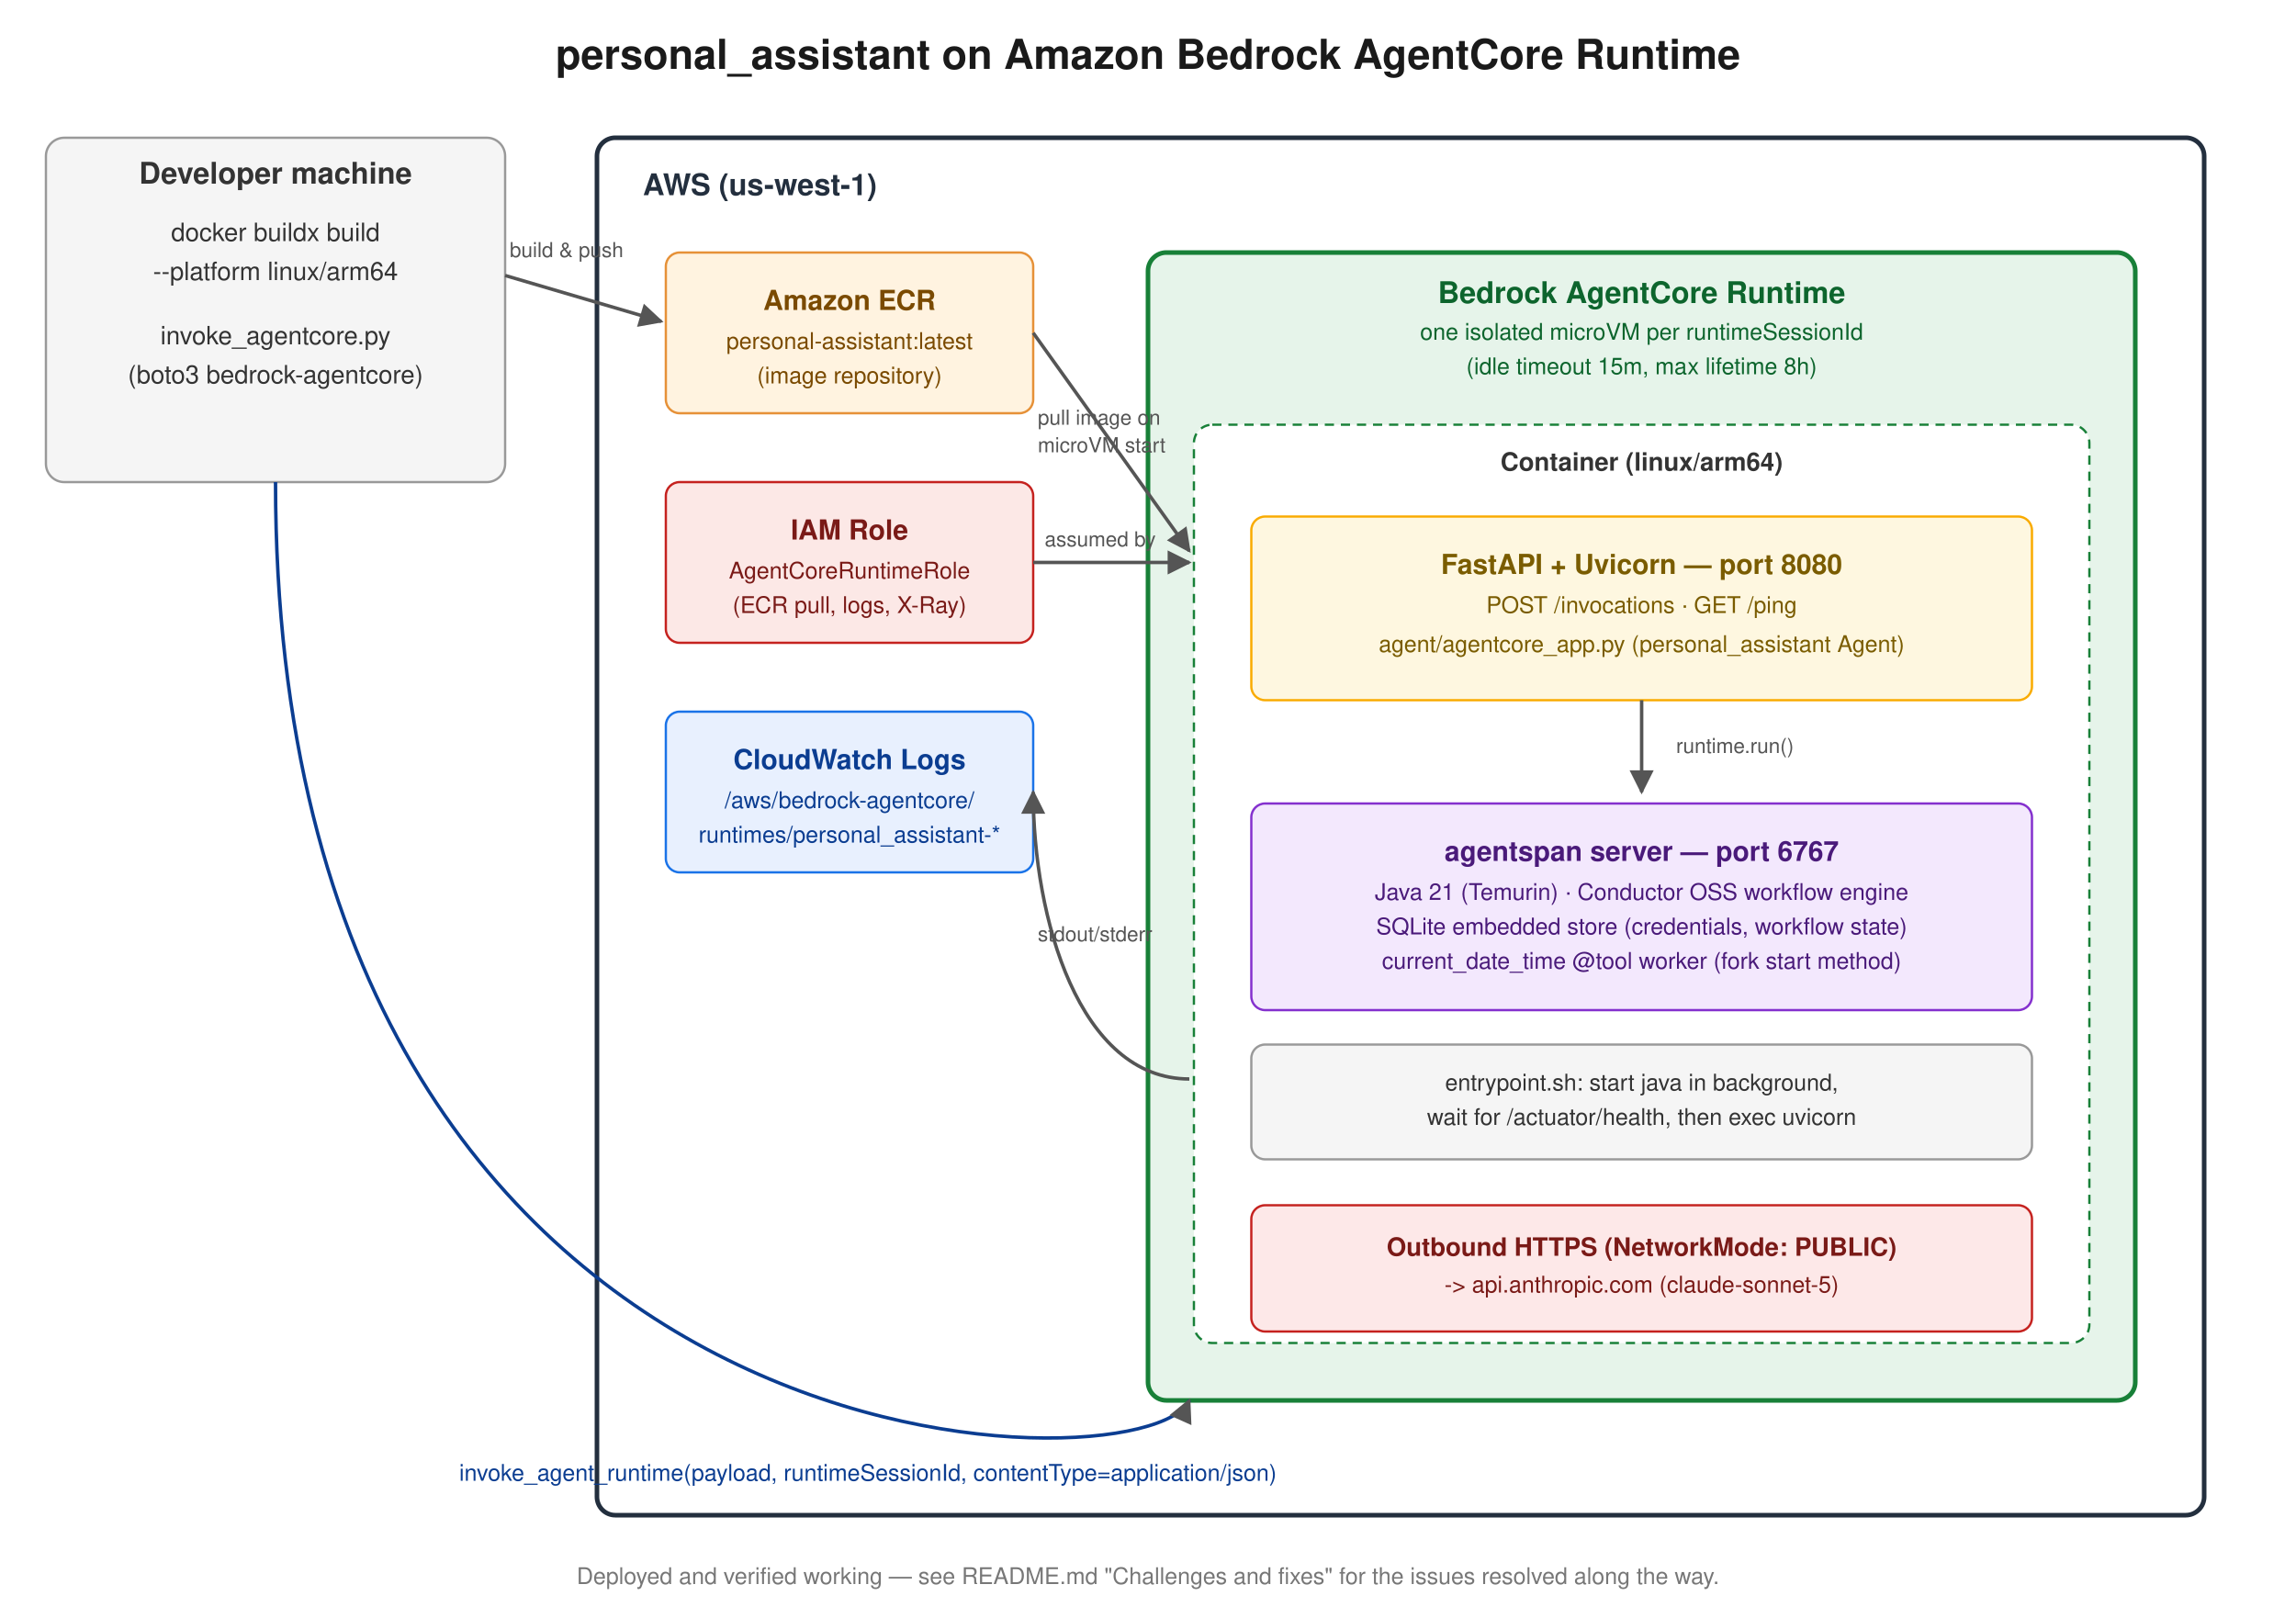
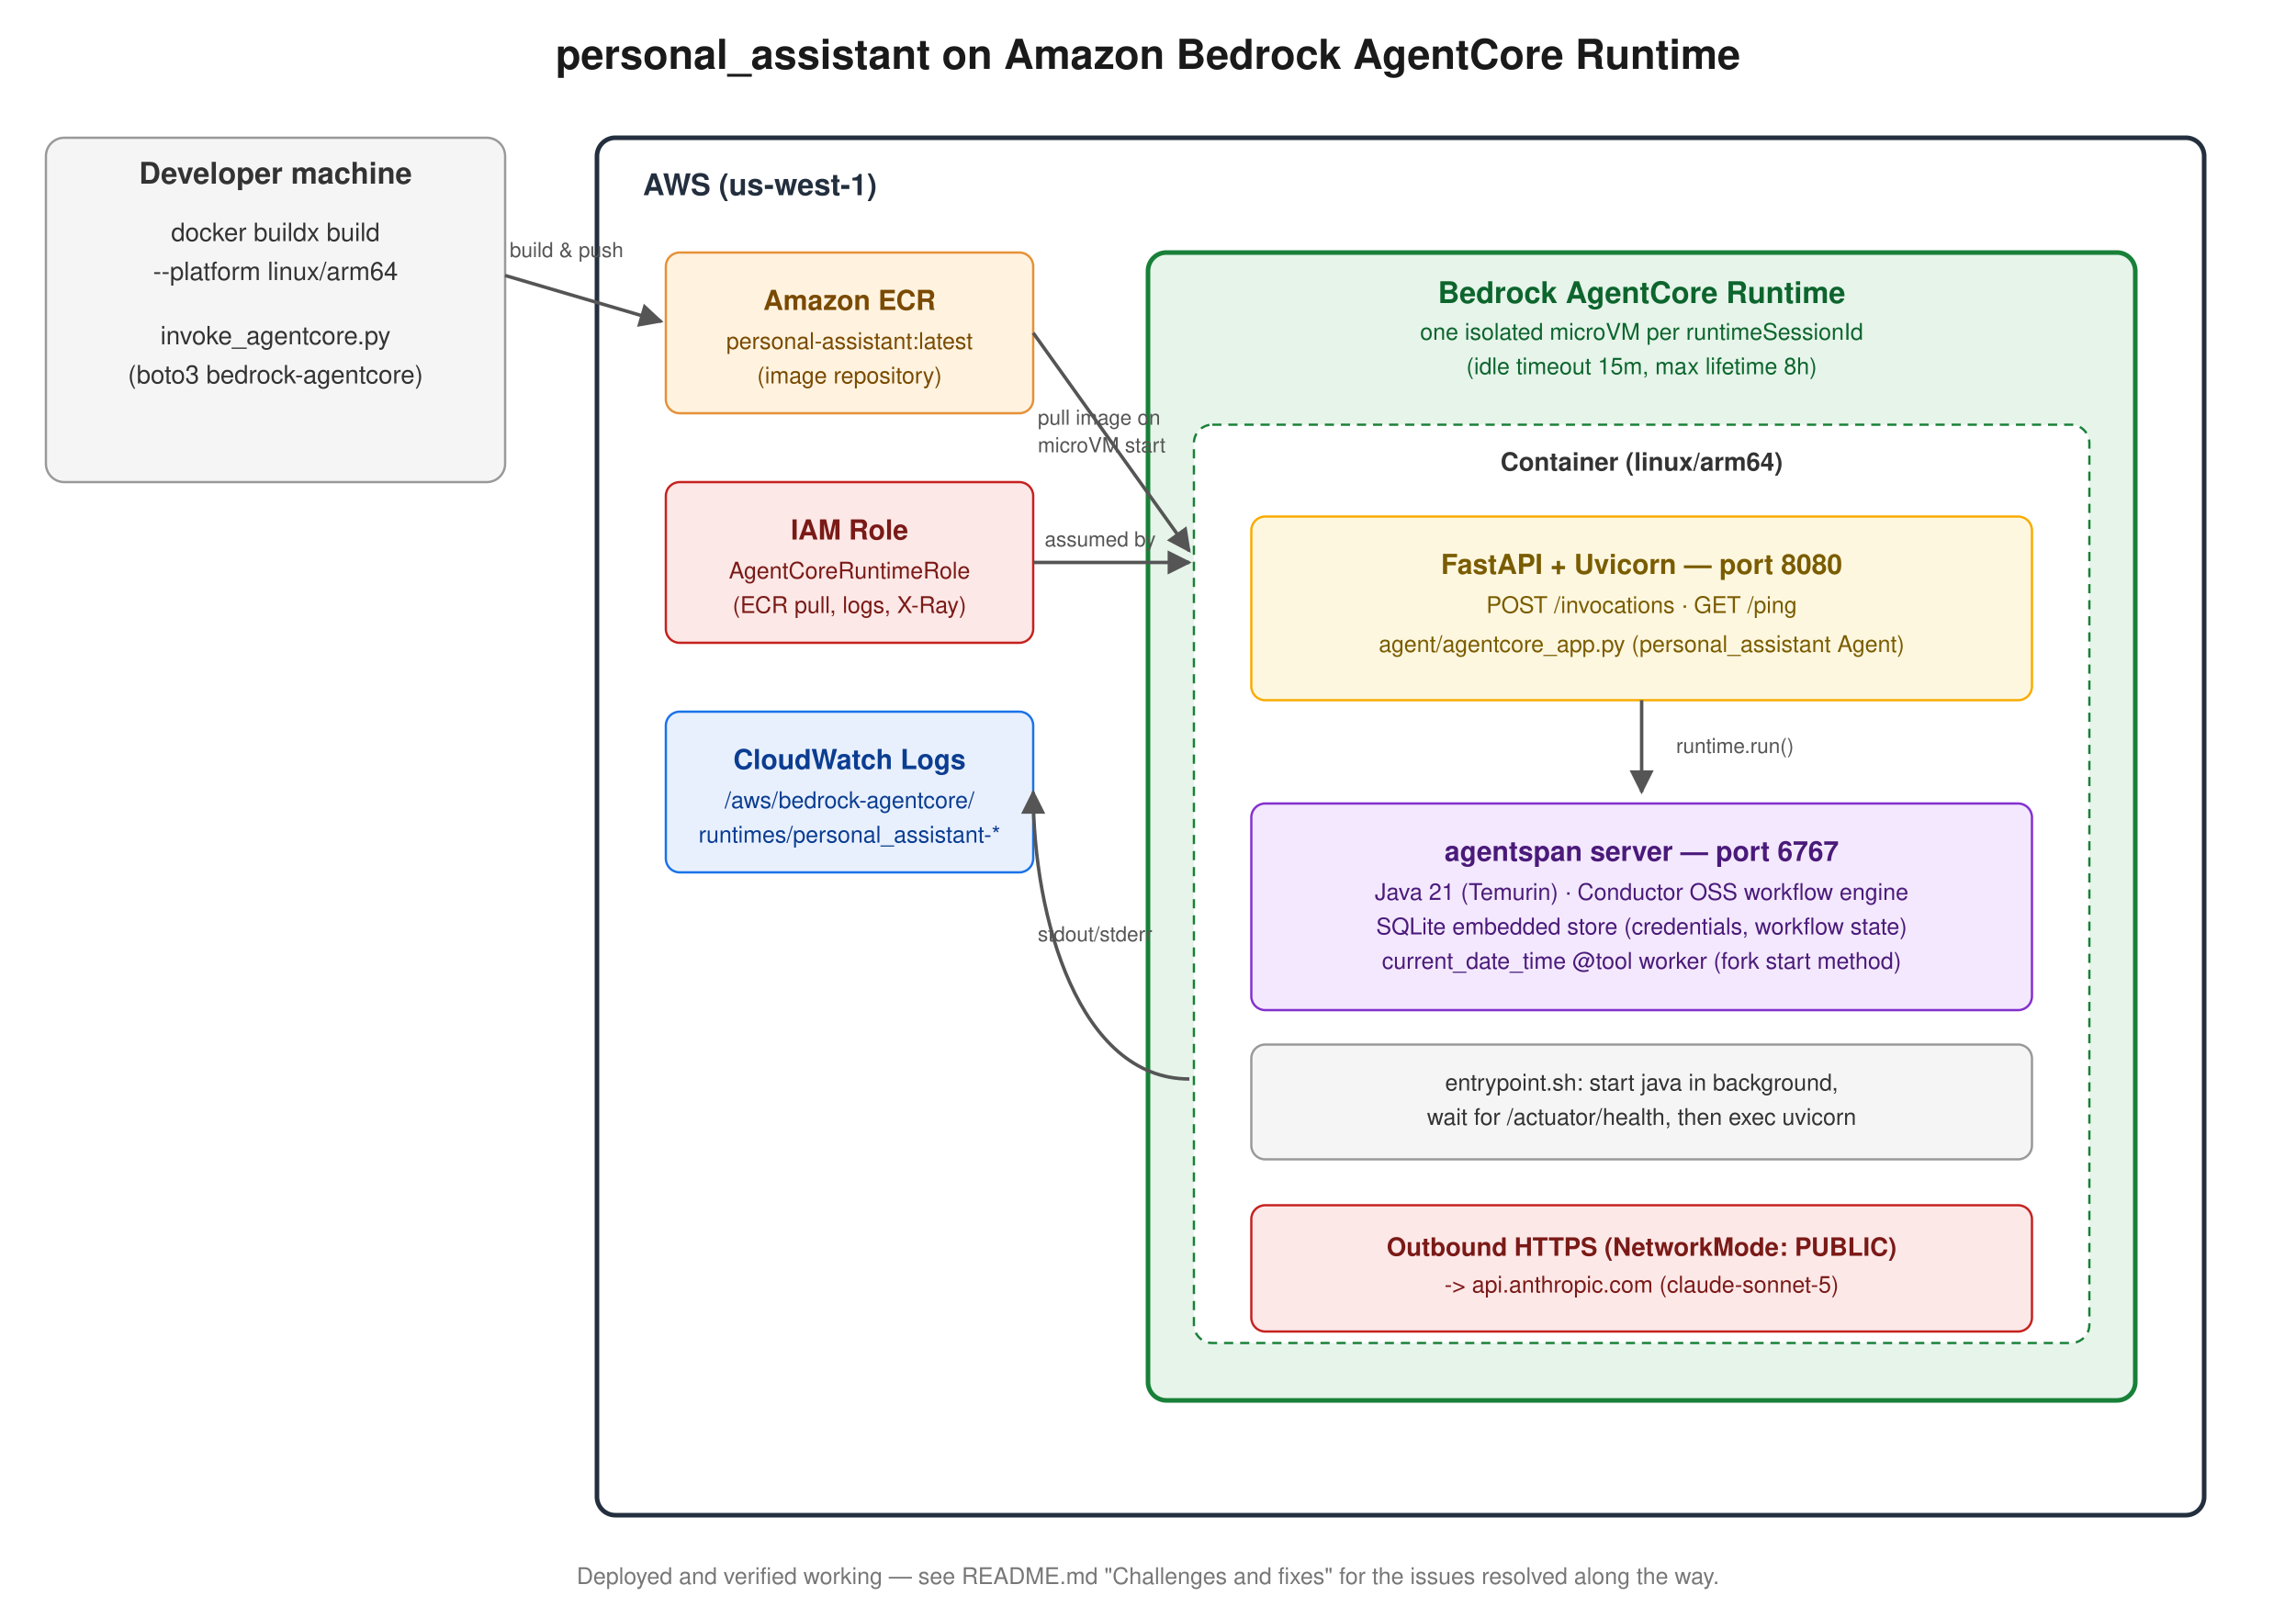
<svg xmlns="http://www.w3.org/2000/svg" viewBox="0 0 1000 700" font-family="Helvetica, Arial, sans-serif">
  <defs>
    <marker id="arrow" viewBox="0 0 10 10" refX="9" refY="5" markerWidth="7" markerHeight="7" orient="auto-start-reverse">
      <path d="M0,0 L10,5 L0,10 z" fill="#555" />
    </marker>
  </defs>
  <rect width="1000" height="700" fill="#ffffff" />
  <text x="500" y="30" text-anchor="middle" font-size="18" font-weight="bold" fill="#1a1a1a">personal_assistant on Amazon Bedrock AgentCore Runtime</text>
  <rect x="20" y="60" width="200" height="150" rx="8" fill="#f5f5f5" stroke="#999" />
  <text x="120" y="80" text-anchor="middle" font-size="13" font-weight="bold" fill="#333">Developer machine</text>
  <text x="120" y="105" text-anchor="middle" font-size="11" fill="#333">docker buildx build</text>
  <text x="120" y="122" text-anchor="middle" font-size="11" fill="#333">--platform linux/arm64</text>
  <text x="120" y="150" text-anchor="middle" font-size="11" fill="#333">invoke_agentcore.py</text>
  <text x="120" y="167" text-anchor="middle" font-size="11" fill="#333">(boto3 bedrock-agentcore)</text>
  <rect x="260" y="60" width="700" height="600" rx="8" fill="none" stroke="#232f3e" stroke-width="2" />
  <text x="280" y="85" font-size="13" font-weight="bold" fill="#232f3e">AWS (us-west-1)</text>
  <rect x="290" y="110" width="160" height="70" rx="6" fill="#fff3e0" stroke="#e69138" />
  <text x="370" y="135" text-anchor="middle" font-size="12" font-weight="bold" fill="#7a4a00">Amazon ECR</text>
  <text x="370" y="152" text-anchor="middle" font-size="10" fill="#7a4a00">personal-assistant:latest</text>
  <text x="370" y="167" text-anchor="middle" font-size="10" fill="#7a4a00">(image repository)</text>
  <rect x="290" y="210" width="160" height="70" rx="6" fill="#fce8e6" stroke="#c5221f" />
  <text x="370" y="235" text-anchor="middle" font-size="12" font-weight="bold" fill="#7a1a17">IAM Role</text>
  <text x="370" y="252" text-anchor="middle" font-size="10" fill="#7a1a17">AgentCoreRuntimeRole</text>
  <text x="370" y="267" text-anchor="middle" font-size="10" fill="#7a1a17">(ECR pull, logs, X-Ray)</text>
  <rect x="290" y="310" width="160" height="70" rx="6" fill="#e8f0fe" stroke="#1a73e8" />
  <text x="370" y="335" text-anchor="middle" font-size="12" font-weight="bold" fill="#0b3d91">CloudWatch Logs</text>
  <text x="370" y="352" text-anchor="middle" font-size="10" fill="#0b3d91">/aws/bedrock-agentcore/</text>
  <text x="370" y="367" text-anchor="middle" font-size="10" fill="#0b3d91">runtimes/personal_assistant-*</text>
  <rect x="500" y="110" width="430" height="500" rx="8" fill="#e6f4ea" stroke="#188038" stroke-width="2" />
  <text x="715" y="132" text-anchor="middle" font-size="13" font-weight="bold" fill="#0d652d">Bedrock AgentCore Runtime</text>
  <text x="715" y="148" text-anchor="middle" font-size="10" fill="#0d652d">one isolated microVM per runtimeSessionId</text>
  <text x="715" y="163" text-anchor="middle" font-size="10" fill="#0d652d">(idle timeout 15m, max lifetime 8h)</text>
  <rect x="520" y="185" width="390" height="400" rx="8" fill="#ffffff" stroke="#188038" stroke-dasharray="4 3" />
  <text x="715" y="205" text-anchor="middle" font-size="11" font-weight="bold" fill="#333">Container (linux/arm64)</text>
  <rect x="545" y="225" width="340" height="80" rx="6" fill="#fef7e0" stroke="#f9ab00" />
  <text x="715" y="250" text-anchor="middle" font-size="12" font-weight="bold" fill="#7a5c00">FastAPI + Uvicorn — port 8080</text>
  <text x="715" y="267" text-anchor="middle" font-size="10" fill="#7a5c00">POST /invocations  ·  GET /ping</text>
  <text x="715" y="284" text-anchor="middle" font-size="10" fill="#7a5c00">agent/agentcore_app.py (personal_assistant Agent)</text>
  <line x1="715" y1="305" x2="715" y2="345" stroke="#555" stroke-width="1.5" marker-end="url(#arrow)" />
  <text x="730" y="328" font-size="9" fill="#555">runtime.run()</text>
  <rect x="545" y="350" width="340" height="90" rx="6" fill="#f3e8fd" stroke="#8430ce" />
  <text x="715" y="375" text-anchor="middle" font-size="12" font-weight="bold" fill="#4a1a7a">agentspan server — port 6767</text>
  <text x="715" y="392" text-anchor="middle" font-size="10" fill="#4a1a7a">Java 21 (Temurin) · Conductor OSS workflow engine</text>
  <text x="715" y="407" text-anchor="middle" font-size="10" fill="#4a1a7a">SQLite embedded store (credentials, workflow state)</text>
  <text x="715" y="422" text-anchor="middle" font-size="10" fill="#4a1a7a">current_date_time @tool worker (fork start method)</text>
  <rect x="545" y="455" width="340" height="50" rx="6" fill="#f5f5f5" stroke="#999" />
  <text x="715" y="475" text-anchor="middle" font-size="10" fill="#333">entrypoint.sh: start java in background,</text>
  <text x="715" y="490" text-anchor="middle" font-size="10" fill="#333">wait for /actuator/health, then exec uvicorn</text>
  <rect x="545" y="525" width="340" height="55" rx="6" fill="#fde8e8" stroke="#c5221f" />
  <text x="715" y="547" text-anchor="middle" font-size="11" font-weight="bold" fill="#7a1a17">Outbound HTTPS (NetworkMode: PUBLIC)</text>
  <text x="715" y="563" text-anchor="middle" font-size="10" fill="#7a1a17">-&gt; api.anthropic.com (claude-sonnet-5)</text>
  <line x1="220" y1="120" x2="288" y2="140" stroke="#555" stroke-width="1.5" marker-end="url(#arrow)" />
  <text x="222" y="112" font-size="9" fill="#555">build &amp; push</text>
  <line x1="450" y1="145" x2="518" y2="240" stroke="#555" stroke-width="1.5" marker-end="url(#arrow)" />
  <text x="452" y="185" font-size="9" fill="#555">pull image on</text>
  <text x="452" y="197" font-size="9" fill="#555">microVM start</text>
  <line x1="450" y1="245" x2="518" y2="245" stroke="#555" stroke-width="1.5" marker-end="url(#arrow)" />
  <text x="455" y="238" font-size="9" fill="#555">assumed by</text>
  <path d="M 518,470 C 470,470 450,400 450,345" fill="none" stroke="#555" stroke-width="1.5" marker-end="url(#arrow)" />
  <text x="452" y="410" font-size="9" fill="#555">stdout/stderr</text>
-   <path d="M 120,210 C 120,650 500,650 518,610" fill="none" stroke="#0b3d91" stroke-width="1.5" marker-end="url(#arrow)" />
-   <text x="200" y="645" font-size="10" fill="#0b3d91">invoke_agent_runtime(payload, runtimeSessionId, contentType=application/json)</text>
  <text x="500" y="690" text-anchor="middle" font-size="10" fill="#777">Deployed and verified working — see README.md "Challenges and fixes" for the issues resolved along the way.</text>
</svg>
